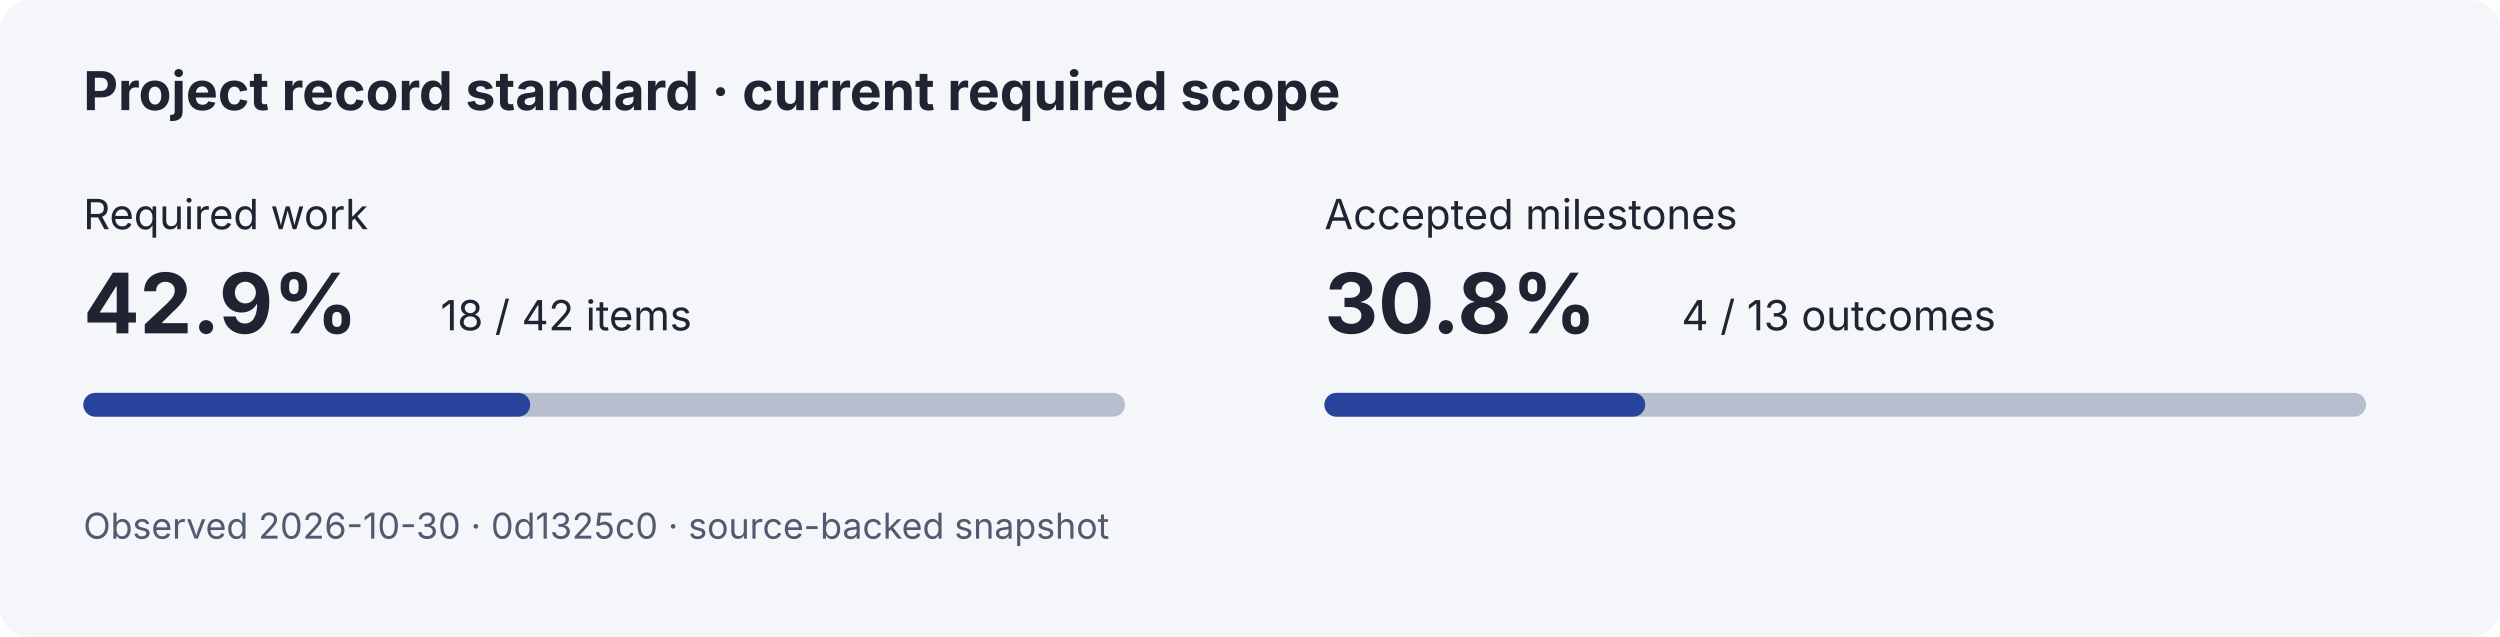
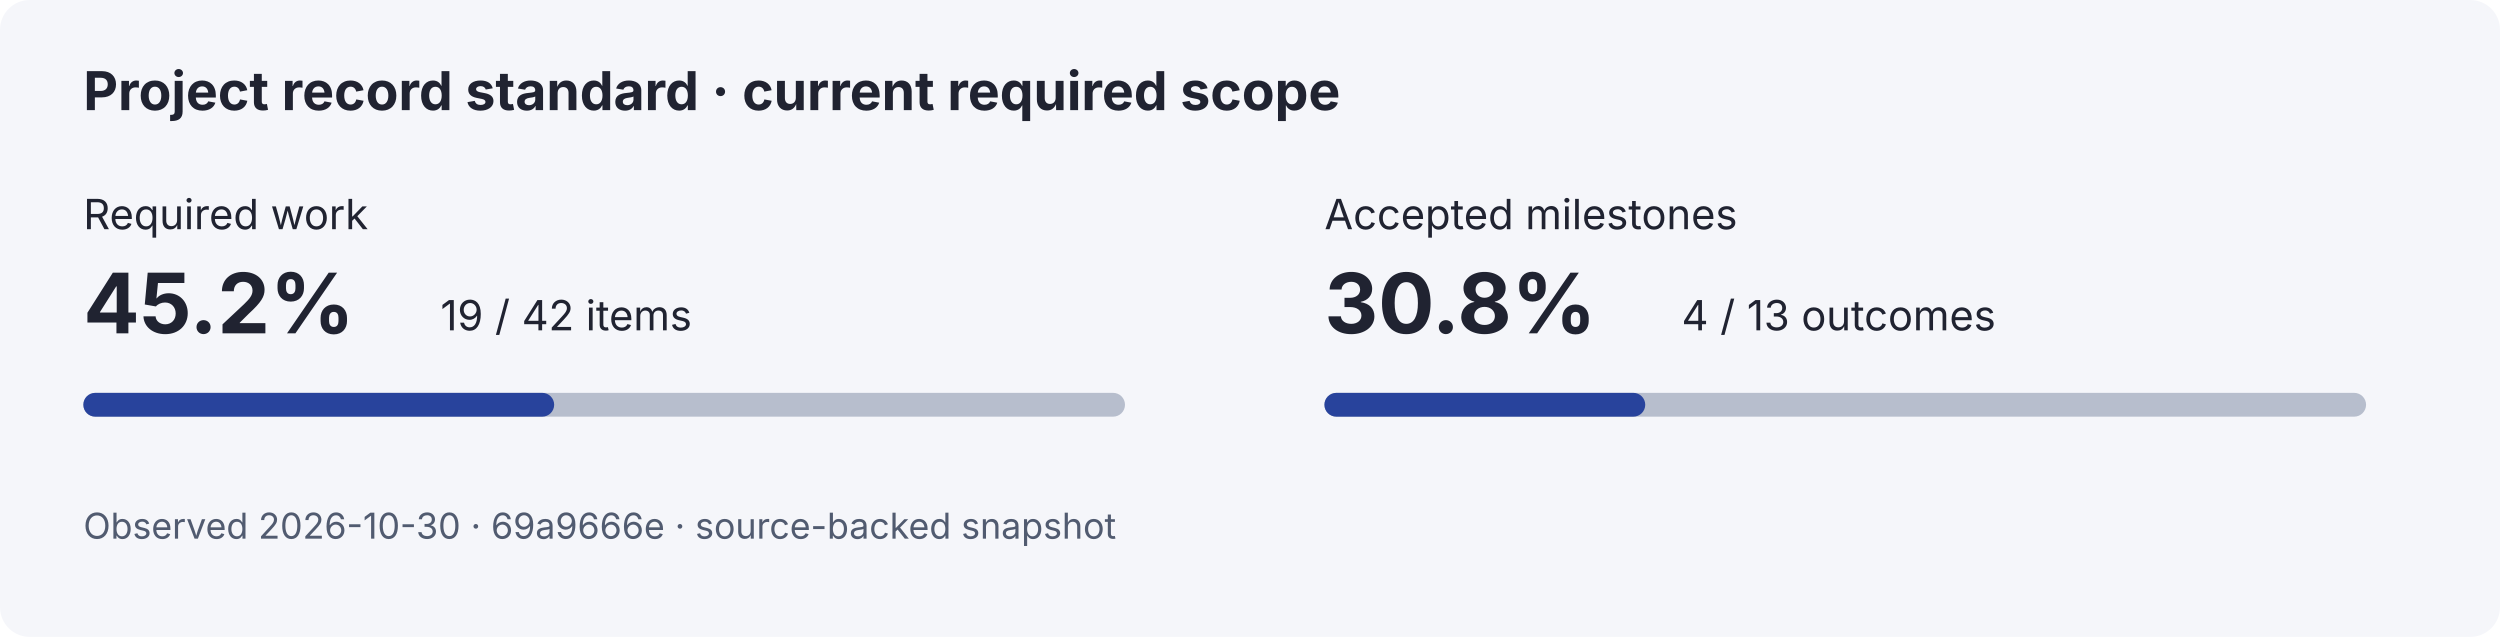
<svg xmlns="http://www.w3.org/2000/svg" role="img" aria-labelledby="title desc" viewBox="0 0 840 214">
  <rect width="840" height="214" rx="10" fill="#F5F6FA" />
  <g font-family="system-ui, -apple-system, sans-serif" fill="#202331">
    <text x="28" y="37" font-size="18" font-weight="700">Project record standard · current required scope</text>
    <text x="28" y="77" font-size="14">Required work</text>
-     <text x="28" y="112" font-size="28" font-weight="700">42.9%</text>
-     <text x="148" y="111" font-size="14">18 / 42 items</text>
+     <text x="28" y="112" font-size="28" font-weight="700">45.2%</text>
+     <text x="148" y="111" font-size="14">19 / 42 items</text>
    <rect x="28" y="132" width="350" height="8" rx="4" fill="#B7BECD" />
-     <rect x="28" y="132" width="150.15" height="8" rx="4" fill="#28439C" />
+     <rect x="28" y="132" width="158.20" height="8" rx="4" fill="#28439C" />
    <text x="445" y="77" font-size="14">Accepted milestones</text>
    <text x="445" y="112" font-size="28" font-weight="700">30.8%</text>
    <text x="565" y="111" font-size="14">4 / 13 outcomes</text>
    <rect x="445" y="132" width="350" height="8" rx="4" fill="#B7BECD" />
    <rect x="445" y="132" width="107.80" height="8" rx="4" fill="#28439C" />
-     <text x="28" y="181" font-size="12" fill="#515B70">Observed 2026-10-30 · 0d1325c0 · source-backed snapshot</text>
+     <text x="28" y="181" font-size="12" fill="#515B70">Observed 2026-10-30 · 69a9666e · source-backed snapshot</text>
  </g>
</svg>
